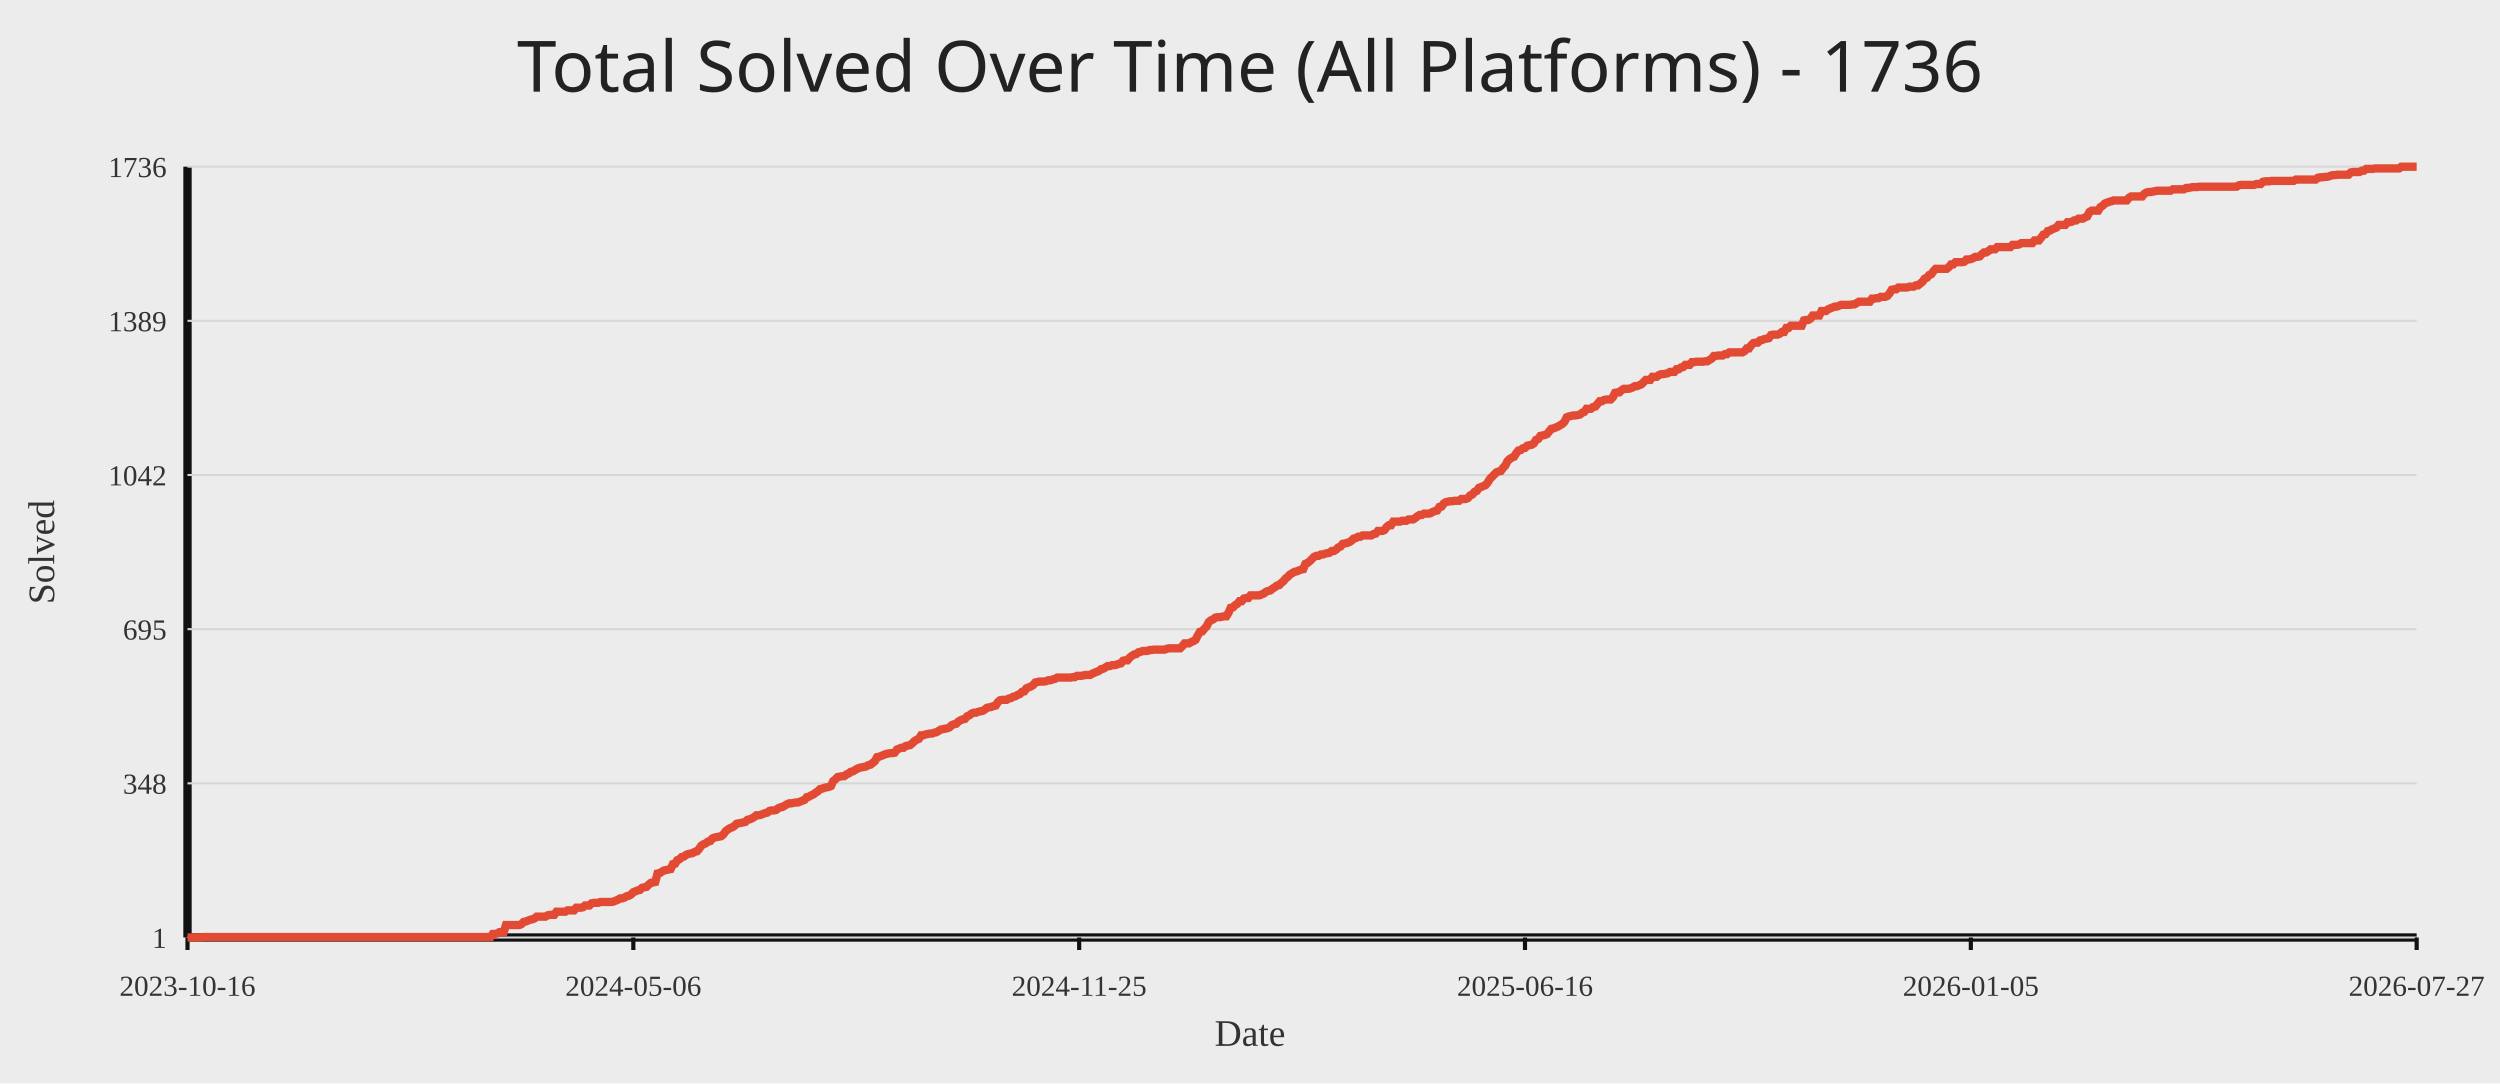
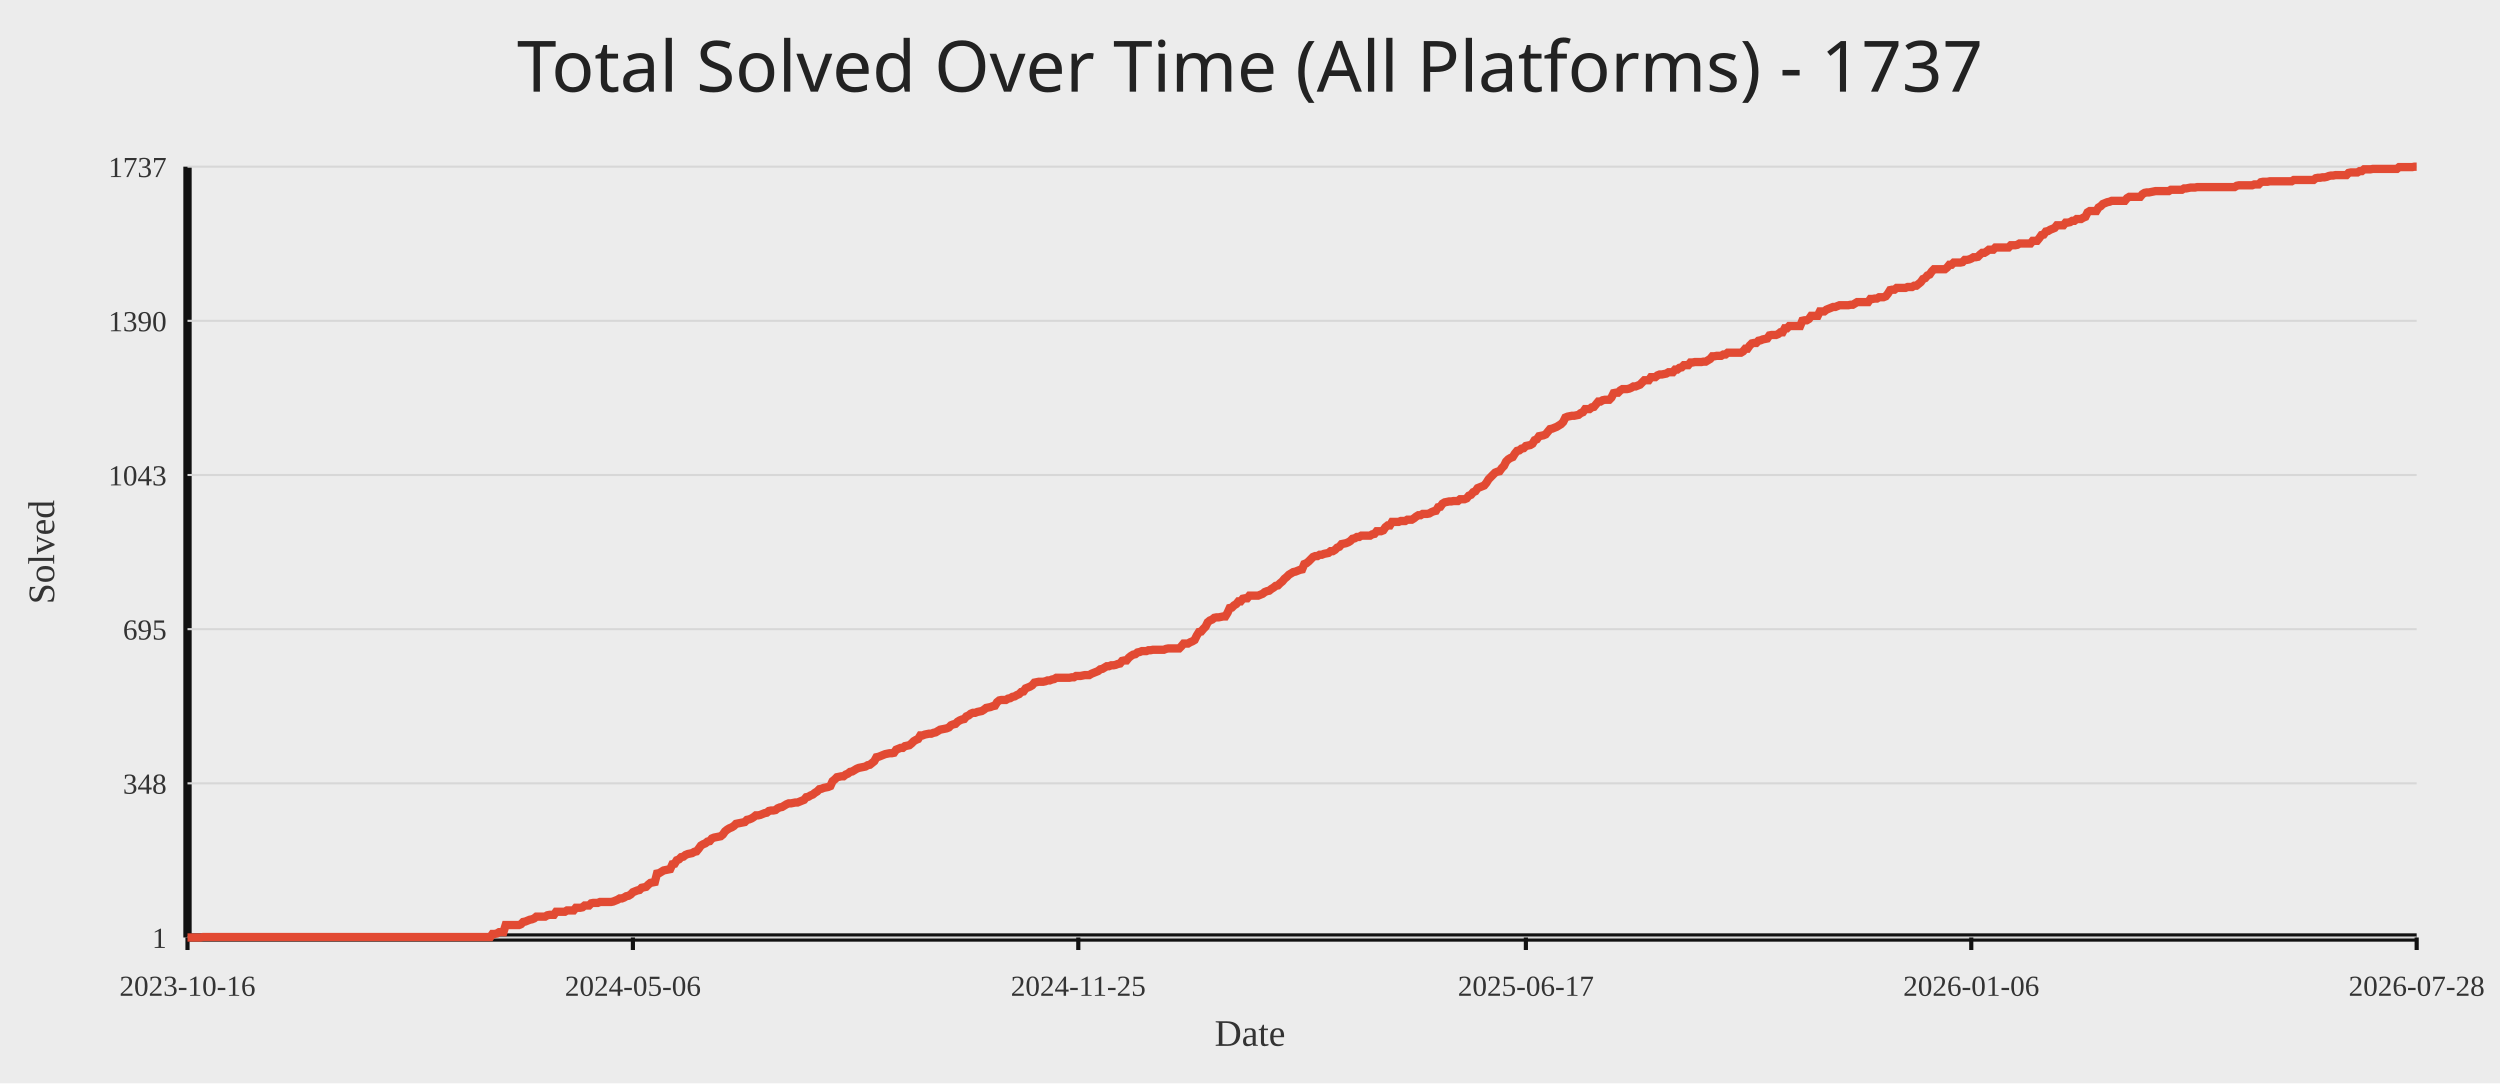
<svg xmlns="http://www.w3.org/2000/svg" width="1200" height="520">
  <rect width="100%" height="100%" fill="#ececec" />
-   <text x="50%" y="44" text-anchor="middle" fill="#222" font-size="34" font-family="Comic Sans MS, Segoe UI">Total Solved Over Time (All Platforms) - 1736</text>
+   <text x="50%" y="44" text-anchor="middle" fill="#222" font-size="34" font-family="Comic Sans MS, Segoe UI">Total Solved Over Time (All Platforms) - 1737</text>
  <line x1="90" y1="450" x2="1160" y2="450" stroke="#111" stroke-width="4" />
  <line x1="90" y1="80" x2="90" y2="450" stroke="#111" stroke-width="4" />
  <line x1="90" y1="450.00" x2="1160" y2="450.00" stroke="#d7d7d7" stroke-width="1" />
  <text x="80" y="455.00" text-anchor="end" fill="#333" font-size="14">1</text>
  <line x1="90" y1="376.00" x2="1160" y2="376.00" stroke="#d7d7d7" stroke-width="1" />
  <text x="80" y="381.00" text-anchor="end" fill="#333" font-size="14">348</text>
  <line x1="90" y1="302.00" x2="1160" y2="302.00" stroke="#d7d7d7" stroke-width="1" />
  <text x="80" y="307.00" text-anchor="end" fill="#333" font-size="14">695</text>
  <line x1="90" y1="228.00" x2="1160" y2="228.00" stroke="#d7d7d7" stroke-width="1" />
-   <text x="80" y="233.00" text-anchor="end" fill="#333" font-size="14">1042</text>
+   <text x="80" y="233.00" text-anchor="end" fill="#333" font-size="14">1043</text>
  <line x1="90" y1="154.00" x2="1160" y2="154.00" stroke="#d7d7d7" stroke-width="1" />
-   <text x="80" y="159.00" text-anchor="end" fill="#333" font-size="14">1389</text>
+   <text x="80" y="159.00" text-anchor="end" fill="#333" font-size="14">1390</text>
  <line x1="90" y1="80.00" x2="1160" y2="80.00" stroke="#d7d7d7" stroke-width="1" />
-   <text x="80" y="85.00" text-anchor="end" fill="#333" font-size="14">1736</text>
+   <text x="80" y="85.00" text-anchor="end" fill="#333" font-size="14">1737</text>
  <line x1="90.00" y1="450" x2="90.00" y2="456" stroke="#111" stroke-width="2" />
  <text x="90.00" y="478" text-anchor="middle" fill="#333" font-size="14">2023-10-16</text>
-   <line x1="304.00" y1="450" x2="304.00" y2="456" stroke="#111" stroke-width="2" />
-   <text x="304.00" y="478" text-anchor="middle" fill="#333" font-size="14">2024-05-06</text>
-   <line x1="518.00" y1="450" x2="518.00" y2="456" stroke="#111" stroke-width="2" />
-   <text x="518.00" y="478" text-anchor="middle" fill="#333" font-size="14">2024-11-25</text>
-   <line x1="732.00" y1="450" x2="732.00" y2="456" stroke="#111" stroke-width="2" />
-   <text x="732.00" y="478" text-anchor="middle" fill="#333" font-size="14">2025-06-16</text>
-   <line x1="946.00" y1="450" x2="946.00" y2="456" stroke="#111" stroke-width="2" />
-   <text x="946.00" y="478" text-anchor="middle" fill="#333" font-size="14">2026-01-05</text>
+   <line x1="303.79" y1="450" x2="303.79" y2="456" stroke="#111" stroke-width="2" />
+   <text x="303.79" y="478" text-anchor="middle" fill="#333" font-size="14">2024-05-06</text>
+   <line x1="517.58" y1="450" x2="517.58" y2="456" stroke="#111" stroke-width="2" />
+   <text x="517.58" y="478" text-anchor="middle" fill="#333" font-size="14">2024-11-25</text>
+   <line x1="732.42" y1="450" x2="732.42" y2="456" stroke="#111" stroke-width="2" />
+   <text x="732.42" y="478" text-anchor="middle" fill="#333" font-size="14">2025-06-17</text>
+   <line x1="946.21" y1="450" x2="946.21" y2="456" stroke="#111" stroke-width="2" />
+   <text x="946.21" y="478" text-anchor="middle" fill="#333" font-size="14">2026-01-06</text>
  <line x1="1160.00" y1="450" x2="1160.00" y2="456" stroke="#111" stroke-width="2" />
-   <text x="1160.00" y="478" text-anchor="middle" fill="#333" font-size="14">2026-07-27</text>
-   <polyline fill="none" stroke="#e24a33" stroke-width="4" points="90.00,450.00 91.05,450.00 92.11,450.00 93.16,450.00 94.22,450.00 95.27,450.00 96.33,450.00 97.38,449.79 98.43,449.79 99.49,449.79 100.54,449.79 101.60,449.79 102.65,449.79 103.70,449.79 104.76,449.79 105.81,449.79 106.87,449.79 107.92,449.79 108.98,449.79 110.03,449.79 111.08,449.79 112.14,449.79 113.19,449.79 114.25,449.79 115.30,449.79 116.35,449.79 117.41,449.79 118.46,449.79 119.52,449.79 120.57,449.79 121.63,449.79 122.68,449.79 123.73,449.79 124.79,449.79 125.84,449.79 126.90,449.79 127.95,449.79 129.00,449.79 130.06,449.79 131.11,449.79 132.17,449.79 133.22,449.79 134.28,449.79 135.33,449.79 136.38,449.79 137.44,449.79 138.49,449.79 139.55,449.79 140.60,449.79 141.66,449.79 142.71,449.79 143.76,449.79 144.82,449.79 145.87,449.79 146.93,449.79 147.98,449.79 149.03,449.79 150.09,449.79 151.14,449.79 152.20,449.79 153.25,449.79 154.31,449.79 155.36,449.79 156.41,449.79 157.47,449.79 158.52,449.79 159.58,449.79 160.63,449.79 161.68,449.79 162.74,449.79 163.79,449.79 164.85,449.79 165.90,449.79 166.96,449.79 168.01,449.79 169.06,449.79 170.12,449.79 171.17,449.79 172.23,449.79 173.28,449.79 174.33,449.79 175.39,449.79 176.44,449.79 177.50,449.79 178.55,449.79 179.61,449.79 180.66,449.79 181.71,449.79 182.77,449.79 183.82,449.79 184.88,449.79 185.93,449.79 186.99,449.79 188.04,449.79 189.09,449.79 190.15,449.79 191.20,449.79 192.26,449.79 193.31,449.79 194.36,449.79 195.42,449.79 196.47,449.79 197.53,449.79 198.58,449.79 199.64,449.79 200.69,449.79 201.74,449.79 202.80,449.79 203.85,449.79 204.91,449.79 205.96,449.79 207.01,449.79 208.07,449.79 209.12,449.79 210.18,449.79 211.23,449.79 212.29,449.79 213.34,449.79 214.39,449.79 215.45,449.79 216.50,449.79 217.56,449.79 218.61,449.79 219.67,449.79 220.72,449.79 221.77,449.79 222.83,449.79 223.88,449.79 224.94,449.79 225.99,449.79 227.04,449.79 228.10,449.79 229.15,449.79 230.21,449.79 231.26,449.79 232.32,449.79 233.37,449.79 234.42,449.79 235.48,449.79 236.53,448.29 237.59,448.29 238.64,448.08 239.69,447.44 240.75,447.44 241.80,447.44 242.86,444.03 243.91,444.03 244.97,444.03 246.02,444.03 247.07,444.03 248.13,444.03 249.18,444.03 250.24,443.60 251.29,442.54 252.34,442.32 253.40,441.90 254.45,441.47 255.51,441.26 256.56,440.83 257.62,439.98 258.67,439.98 259.72,439.98 260.78,439.98 261.83,439.98 262.89,439.34 263.94,439.12 265.00,439.12 266.05,439.12 267.10,437.63 268.16,437.63 269.21,437.63 270.27,437.63 271.32,437.63 272.37,436.99 273.43,436.99 274.48,436.99 275.54,436.99 276.59,435.71 277.65,435.71 278.70,435.71 279.75,435.50 280.81,434.65 281.86,434.65 282.92,434.65 283.97,433.58 285.02,433.37 286.08,433.37 287.13,433.37 288.19,432.94 289.24,432.94 290.30,432.94 291.35,432.94 292.40,432.94 293.46,432.94 294.51,432.73 295.57,432.30 296.62,431.87 297.67,431.23 298.73,431.23 299.78,430.81 300.84,430.17 301.89,429.95 302.95,429.31 304.00,428.25 305.05,427.82 306.11,427.39 307.16,427.18 308.22,426.12 309.27,425.90 310.33,425.69 311.38,424.62 312.43,423.77 313.49,423.56 314.54,423.34 315.60,419.29 316.65,419.08 317.70,418.44 318.76,417.80 319.81,417.59 320.87,417.37 321.92,417.16 322.98,414.81 324.03,414.60 325.08,412.89 326.14,412.47 327.19,411.40 328.25,411.19 329.30,410.33 330.35,409.91 331.41,409.69 332.46,409.48 333.52,408.84 334.57,408.63 335.63,407.35 336.68,405.86 337.73,405.22 338.79,404.79 339.84,403.94 340.90,403.72 341.95,402.44 343.00,402.02 344.06,401.80 345.11,401.59 346.17,401.38 347.22,400.52 348.28,399.03 349.33,398.18 350.38,397.54 351.44,397.11 352.49,396.47 353.55,395.41 354.60,395.19 355.66,394.98 356.71,394.77 357.76,394.55 358.82,393.49 359.87,393.27 360.93,392.85 361.98,392.21 363.03,391.35 364.09,391.35 365.14,391.14 366.20,390.71 367.25,390.29 368.31,390.07 369.36,389.22 370.41,389.01 371.47,389.01 372.52,388.80 373.58,387.94 374.63,387.52 375.68,387.30 376.74,386.66 377.79,386.02 378.85,385.60 379.90,385.60 380.96,385.38 382.01,385.17 383.06,385.17 384.12,384.74 385.17,384.32 386.23,383.89 387.28,382.61 388.33,382.40 389.39,381.76 390.44,381.33 391.50,380.48 392.55,379.84 393.61,378.77 394.66,378.56 395.71,378.13 396.77,377.92 397.82,377.71 398.88,377.28 399.93,374.93 400.99,374.08 402.04,373.01 403.09,372.80 404.15,372.59 405.20,372.59 406.26,371.73 407.31,371.31 408.36,370.46 409.42,370.24 410.47,369.60 411.53,368.96 412.58,368.54 413.64,368.32 414.69,368.11 415.74,367.90 416.80,367.26 417.85,367.04 418.91,366.19 419.96,365.34 421.01,363.42 422.07,363.20 423.12,362.78 424.18,362.35 425.23,361.93 426.29,361.71 427.34,361.50 428.39,361.50 429.45,361.29 430.50,359.79 431.56,359.37 432.61,358.94 433.67,358.94 434.72,358.09 435.77,357.87 436.83,357.66 437.88,356.81 438.94,355.74 439.99,355.10 441.04,354.67 442.10,352.97 443.15,352.97 444.21,352.54 445.26,352.33 446.32,352.12 447.37,352.12 448.42,351.69 449.48,351.48 450.53,350.84 451.59,350.20 452.64,349.98 453.69,349.77 454.75,349.56 455.80,349.13 456.86,348.06 457.91,347.64 458.97,347.42 460.02,346.36 461.07,345.72 462.13,345.29 463.18,345.08 464.24,343.80 465.29,343.37 466.34,342.52 467.40,342.09 468.45,342.09 469.51,341.67 470.56,341.45 471.62,341.24 472.67,340.60 473.72,339.75 474.78,339.53 475.83,339.32 476.89,338.89 477.94,338.68 479.00,336.97 480.05,336.12 481.10,335.91 482.16,335.91 483.21,335.91 484.27,335.27 485.32,335.05 486.37,334.41 487.43,334.20 488.48,333.56 489.54,333.14 490.59,332.07 491.65,331.86 492.70,330.36 493.75,329.94 494.81,329.51 495.86,328.87 496.92,327.59 497.97,327.38 499.02,327.16 500.08,327.16 501.13,327.16 502.19,326.95 503.24,326.52 504.30,326.52 505.35,326.10 506.40,325.88 507.46,325.24 508.51,325.24 509.57,325.24 510.62,325.24 511.67,325.24 512.73,325.24 513.78,325.24 514.84,325.03 515.89,325.03 516.95,324.39 518.00,324.39 519.05,324.39 520.11,324.18 521.16,323.97 522.22,323.97 523.27,323.97 524.33,323.33 525.38,322.90 526.43,322.47 527.49,322.05 528.54,321.19 529.60,320.98 530.65,320.34 531.70,319.70 532.76,319.70 533.81,319.27 534.87,319.27 535.92,319.06 536.98,318.63 538.03,318.42 539.08,317.14 540.14,316.93 541.19,316.93 542.25,315.65 543.30,314.80 544.35,314.16 545.41,313.94 546.46,313.09 547.52,312.88 548.57,312.45 549.63,312.45 550.68,312.45 551.73,312.02 552.79,312.02 553.84,311.81 554.90,311.81 555.95,311.81 557.00,311.81 558.06,311.81 559.11,311.81 560.17,311.38 561.22,311.17 562.28,311.17 563.33,311.17 564.38,311.17 565.44,311.17 566.49,311.17 567.55,310.10 568.60,308.82 569.66,308.82 570.71,308.82 571.76,308.18 572.82,307.76 573.87,307.12 574.93,304.99 575.98,303.28 577.03,303.07 578.09,301.79 579.14,300.72 580.20,298.59 581.25,297.73 582.31,297.31 583.36,296.46 584.41,296.24 585.47,296.24 586.52,296.03 587.58,295.82 588.63,295.82 589.68,294.11 590.74,291.76 591.79,291.55 592.85,290.48 593.90,289.84 594.96,288.56 596.01,288.56 597.06,287.29 598.12,287.07 599.17,287.07 600.23,285.79 601.28,285.79 602.33,285.79 603.39,285.79 604.44,285.79 605.50,285.37 606.55,284.94 607.61,284.09 608.66,283.66 609.71,283.45 610.77,282.59 611.82,281.95 612.88,281.10 613.93,280.89 614.99,279.82 616.04,278.97 617.09,277.69 618.15,276.84 619.20,275.77 620.26,275.13 621.31,274.49 622.36,274.28 623.42,273.85 624.47,273.42 625.53,273.21 626.58,270.65 627.64,270.22 628.69,269.37 629.74,268.31 630.80,267.24 631.85,266.81 632.91,266.81 633.96,266.17 635.01,266.17 636.07,265.75 637.12,265.53 638.18,265.32 639.23,264.47 640.29,264.47 641.34,263.83 642.39,262.76 643.45,262.33 644.50,261.05 645.56,260.84 646.61,260.63 647.67,260.20 648.72,259.56 649.77,258.50 650.83,258.28 651.88,257.64 652.94,257.64 653.99,257.00 655.04,257.00 656.10,257.00 657.15,257.00 658.21,257.00 659.26,256.36 660.32,256.15 661.37,254.87 662.42,254.87 663.48,254.87 664.53,254.44 665.59,252.95 666.64,252.10 667.69,252.10 668.75,250.39 669.80,250.39 670.86,250.39 671.91,250.39 672.97,249.97 674.02,249.97 675.07,249.97 676.13,249.33 677.18,249.33 678.24,249.33 679.29,248.69 680.34,247.83 681.40,247.19 682.45,247.19 683.51,246.55 684.56,246.55 685.62,246.55 686.67,246.34 687.72,245.70 688.78,245.27 689.83,245.06 690.89,243.35 691.94,243.14 693.00,241.65 694.05,241.01 695.10,240.80 696.16,240.58 697.21,240.58 698.27,240.37 699.32,240.37 700.37,240.37 701.43,239.52 702.48,239.52 703.54,239.52 704.59,239.09 705.65,237.81 706.70,237.38 707.75,236.10 708.81,235.68 709.86,234.18 710.92,233.76 711.97,233.33 713.02,232.90 714.08,231.63 715.13,229.92 716.19,228.85 717.24,227.79 718.30,226.72 719.35,226.29 720.40,226.08 721.46,224.59 722.51,223.52 723.57,221.39 724.62,220.32 725.67,219.68 726.73,219.26 727.78,217.55 728.84,216.27 729.89,216.06 730.95,215.20 732.00,214.99 733.05,213.93 734.11,213.71 735.16,213.50 736.22,212.86 737.27,211.15 738.33,210.73 739.38,209.23 740.43,209.02 741.49,208.81 742.54,208.38 743.60,207.10 744.65,205.82 745.70,205.61 746.76,205.18 747.81,204.76 748.87,204.12 749.92,203.48 750.98,202.41 752.03,200.28 753.08,199.85 754.14,199.64 755.19,199.42 756.25,199.42 757.30,199.21 758.35,199.00 759.41,198.14 760.46,197.72 761.52,196.22 762.57,196.22 763.63,196.22 764.68,195.37 765.73,195.16 766.79,193.88 767.84,192.60 768.90,192.60 769.95,191.96 771.00,191.75 772.06,191.75 773.11,191.75 774.17,190.68 775.22,188.55 776.28,188.33 777.33,188.33 778.38,187.27 779.44,186.63 780.49,186.63 781.55,186.63 782.60,186.41 783.66,185.99 784.71,185.35 785.76,185.35 786.82,184.92 787.87,184.50 788.93,183.43 789.98,182.36 791.03,182.36 792.09,182.36 793.14,180.87 794.20,180.87 795.25,180.87 796.31,180.02 797.36,179.59 798.41,179.59 799.47,179.38 800.52,179.16 801.58,178.52 802.63,178.52 803.68,178.52 804.74,177.24 805.79,177.24 806.85,176.39 807.90,176.18 808.96,175.11 810.01,175.11 811.06,175.11 812.12,173.83 813.17,173.83 814.23,173.62 815.28,173.62 816.33,173.62 817.39,173.62 818.44,173.41 819.50,173.41 820.55,172.77 821.61,172.13 822.66,170.85 823.71,170.85 824.77,170.63 825.82,170.63 826.88,170.63 827.93,169.99 828.99,169.99 830.04,169.14 831.09,169.14 832.15,169.14 833.20,169.14 834.26,169.14 835.31,169.14 836.36,169.14 837.42,168.50 838.47,167.22 839.53,167.22 840.58,165.73 841.64,164.66 842.69,164.45 843.74,164.45 844.80,163.38 845.85,163.17 846.91,162.74 847.96,162.53 849.01,162.32 850.07,160.82 851.12,160.61 852.18,160.61 853.23,160.61 854.29,160.18 855.34,159.33 856.39,159.33 857.45,157.41 858.50,157.41 859.56,156.35 860.61,156.35 861.67,156.35 862.72,156.35 863.77,156.35 864.83,156.35 865.88,153.79 866.94,153.57 867.99,153.57 869.04,152.93 870.10,151.44 871.15,151.44 872.21,151.44 873.26,151.44 874.32,149.31 875.37,149.31 876.42,149.31 877.48,148.46 878.53,148.03 879.59,147.60 880.64,147.18 881.69,147.18 882.75,146.75 883.80,146.32 884.86,146.32 885.91,146.32 886.97,146.32 888.02,146.32 889.07,146.11 890.13,146.11 891.18,145.47 892.24,144.83 893.29,144.83 894.34,144.83 895.40,144.83 896.45,144.83 897.51,144.83 898.56,143.34 899.62,143.34 900.67,143.12 901.72,143.12 902.78,142.48 903.83,142.48 904.89,142.48 905.94,142.06 907.00,140.78 908.05,139.07 909.10,138.86 910.16,138.86 911.21,138.01 912.27,138.01 913.32,138.01 914.37,138.01 915.43,138.01 916.48,137.58 917.54,137.58 918.59,137.58 919.65,136.94 920.70,136.94 921.75,136.09 922.81,135.23 923.86,133.74 924.92,133.31 925.97,132.03 927.02,131.61 928.08,130.12 929.13,129.05 930.19,129.05 931.24,129.05 932.30,129.05 933.35,129.05 934.40,129.05 935.46,128.20 936.51,126.92 937.57,126.92 938.62,125.85 939.67,125.85 940.73,125.85 941.78,125.85 942.84,125.64 943.89,124.57 944.95,124.57 946.00,124.36 947.05,123.93 948.11,123.29 949.16,123.29 950.22,123.08 951.27,122.01 952.33,121.16 953.38,121.16 954.43,120.52 955.49,119.67 956.54,119.67 957.60,119.67 958.65,118.60 959.70,118.60 960.76,118.60 961.81,118.60 962.87,118.60 963.92,118.60 964.98,118.60 966.03,117.53 967.08,117.53 968.14,117.53 969.19,117.32 970.25,116.68 971.30,116.68 972.35,116.68 973.41,116.68 974.46,116.68 975.52,116.68 976.57,115.40 977.63,115.40 978.68,115.40 979.73,114.12 980.79,112.63 981.84,112.41 982.90,110.92 983.95,110.71 985.00,110.07 986.06,109.64 987.11,109.22 988.17,107.94 989.22,107.94 990.28,107.94 991.33,107.94 992.38,106.66 993.44,106.66 994.49,106.44 995.55,105.80 996.60,105.80 997.66,104.95 998.71,104.95 999.76,104.95 1000.82,104.31 1001.87,103.88 1002.93,101.75 1003.98,101.11 1005.03,101.11 1006.09,101.11 1007.14,101.11 1008.20,99.41 1009.25,98.77 1010.31,97.70 1011.36,97.27 1012.41,96.85 1013.47,96.63 1014.52,96.21 1015.58,96.21 1016.63,96.21 1017.68,96.21 1018.74,96.21 1019.79,96.21 1020.85,96.21 1021.90,94.93 1022.96,94.29 1024.01,94.29 1025.06,94.29 1026.12,94.29 1027.17,94.29 1028.23,94.29 1029.28,93.01 1030.33,92.37 1031.39,92.16 1032.44,92.16 1033.50,91.94 1034.55,91.73 1035.61,91.52 1036.66,91.52 1037.71,91.52 1038.77,91.52 1039.82,91.52 1040.88,91.52 1041.93,91.52 1042.99,90.88 1044.04,90.88 1045.09,90.88 1046.15,90.88 1047.20,90.88 1048.26,90.88 1049.31,90.24 1050.36,90.24 1051.42,90.02 1052.47,89.81 1053.53,89.81 1054.58,89.81 1055.64,89.60 1056.69,89.60 1057.74,89.60 1058.80,89.60 1059.85,89.60 1060.91,89.60 1061.96,89.60 1063.01,89.60 1064.07,89.60 1065.12,89.60 1066.18,89.60 1067.23,89.60 1068.29,89.60 1069.34,89.60 1070.39,89.60 1071.45,89.60 1072.50,89.60 1073.56,89.60 1074.61,88.96 1075.67,88.74 1076.72,88.74 1077.77,88.74 1078.83,88.74 1079.88,88.74 1080.94,88.74 1081.99,88.74 1083.04,88.32 1084.10,88.32 1085.15,88.32 1086.21,87.25 1087.26,87.04 1088.32,87.04 1089.37,87.04 1090.42,86.82 1091.48,86.82 1092.53,86.82 1093.59,86.82 1094.64,86.82 1095.69,86.82 1096.75,86.82 1097.80,86.82 1098.86,86.82 1099.91,86.82 1100.97,86.82 1102.02,86.18 1103.07,86.18 1104.13,86.18 1105.18,86.18 1106.24,86.18 1107.29,86.18 1108.34,86.18 1109.40,86.18 1110.45,86.18 1111.51,86.18 1112.56,85.33 1113.62,85.12 1114.67,85.12 1115.72,84.90 1116.78,84.90 1117.83,84.69 1118.89,84.27 1119.94,84.05 1121.00,84.05 1122.05,83.84 1123.10,83.84 1124.16,83.84 1125.21,83.84 1126.27,83.84 1127.32,83.84 1128.37,82.77 1129.43,82.56 1130.48,82.56 1131.54,82.56 1132.59,82.56 1133.65,81.92 1134.70,81.92 1135.75,81.07 1136.81,81.07 1137.86,81.07 1138.92,81.07 1139.97,80.85 1141.02,80.85 1142.08,80.85 1143.13,80.85 1144.19,80.85 1145.24,80.85 1146.30,80.85 1147.35,80.85 1148.40,80.85 1149.46,80.85 1150.51,80.85 1151.57,80.85 1152.62,80.00 1153.67,80.00 1154.73,80.00 1155.78,80.00 1156.84,80.00 1157.89,80.00 1158.95,80.00 1160.00,80.00" />
+   <text x="1160.00" y="478" text-anchor="middle" fill="#333" font-size="14">2026-07-28</text>
+   <polyline fill="none" stroke="#e24a33" stroke-width="4" points="90.00,450.00 91.05,450.00 92.11,450.00 93.16,450.00 94.21,450.00 95.27,450.00 96.32,450.00 97.37,449.79 98.43,449.79 99.48,449.79 100.53,449.79 101.58,449.79 102.64,449.79 103.69,449.79 104.74,449.79 105.80,449.79 106.85,449.79 107.90,449.79 108.96,449.79 110.01,449.79 111.06,449.79 112.12,449.79 113.17,449.79 114.22,449.79 115.28,449.79 116.33,449.79 117.38,449.79 118.44,449.79 119.49,449.79 120.54,449.79 121.59,449.79 122.65,449.79 123.70,449.79 124.75,449.79 125.81,449.79 126.86,449.79 127.91,449.79 128.97,449.79 130.02,449.79 131.07,449.79 132.13,449.79 133.18,449.79 134.23,449.79 135.29,449.79 136.34,449.79 137.39,449.79 138.44,449.79 139.50,449.79 140.55,449.79 141.60,449.79 142.66,449.79 143.71,449.79 144.76,449.79 145.82,449.79 146.87,449.79 147.92,449.79 148.98,449.79 150.03,449.79 151.08,449.79 152.14,449.79 153.19,449.79 154.24,449.79 155.30,449.79 156.35,449.79 157.40,449.79 158.45,449.79 159.51,449.79 160.56,449.79 161.61,449.79 162.67,449.79 163.72,449.79 164.77,449.79 165.83,449.79 166.88,449.79 167.93,449.79 168.99,449.79 170.04,449.79 171.09,449.79 172.15,449.79 173.20,449.79 174.25,449.79 175.31,449.79 176.36,449.79 177.41,449.79 178.46,449.79 179.52,449.79 180.57,449.79 181.62,449.79 182.68,449.79 183.73,449.79 184.78,449.79 185.84,449.79 186.89,449.79 187.94,449.79 189.00,449.79 190.05,449.79 191.10,449.79 192.16,449.79 193.21,449.79 194.26,449.79 195.31,449.79 196.37,449.79 197.42,449.79 198.47,449.79 199.53,449.79 200.58,449.79 201.63,449.79 202.69,449.79 203.74,449.79 204.79,449.79 205.85,449.79 206.90,449.79 207.95,449.79 209.01,449.79 210.06,449.79 211.11,449.79 212.17,449.79 213.22,449.79 214.27,449.79 215.32,449.79 216.38,449.79 217.43,449.79 218.48,449.79 219.54,449.79 220.59,449.79 221.64,449.79 222.70,449.79 223.75,449.79 224.80,449.79 225.86,449.79 226.91,449.79 227.96,449.79 229.02,449.79 230.07,449.79 231.12,449.79 232.18,449.79 233.23,449.79 234.28,449.79 235.33,449.79 236.39,448.29 237.44,448.29 238.49,448.08 239.55,447.44 240.60,447.44 241.65,447.44 242.71,444.03 243.76,444.03 244.81,444.03 245.87,444.03 246.92,444.03 247.97,444.03 249.03,444.03 250.08,443.61 251.13,442.54 252.19,442.33 253.24,441.90 254.29,441.47 255.34,441.26 256.40,440.84 257.45,439.98 258.50,439.98 259.56,439.98 260.61,439.98 261.66,439.98 262.72,439.34 263.77,439.13 264.82,439.13 265.88,439.13 266.93,437.64 267.98,437.64 269.04,437.64 270.09,437.64 271.14,437.64 272.19,437.00 273.25,437.00 274.30,437.00 275.35,437.00 276.41,435.72 277.46,435.72 278.51,435.72 279.57,435.51 280.62,434.65 281.67,434.65 282.73,434.65 283.78,433.59 284.83,433.38 285.89,433.38 286.94,433.38 287.99,432.95 289.05,432.95 290.10,432.95 291.15,432.95 292.20,432.95 293.26,432.95 294.31,432.74 295.36,432.31 296.42,431.88 297.47,431.24 298.52,431.24 299.58,430.82 300.63,430.18 301.68,429.97 302.74,429.33 303.79,428.26 304.84,427.83 305.90,427.41 306.95,427.19 308.00,426.13 309.06,425.92 310.11,425.70 311.16,424.64 312.21,423.78 313.27,423.57 314.32,423.36 315.37,419.31 316.43,419.10 317.48,418.46 318.53,417.82 319.59,417.60 320.64,417.39 321.69,417.18 322.75,414.83 323.80,414.62 324.85,412.91 325.91,412.49 326.96,411.42 328.01,411.21 329.06,410.36 330.12,409.93 331.17,409.72 332.22,409.50 333.28,408.87 334.33,408.65 335.38,407.37 336.44,405.88 337.49,405.24 338.54,404.82 339.60,403.96 340.65,403.75 341.70,402.47 342.76,402.04 343.81,401.83 344.86,401.62 345.92,401.41 346.97,400.55 348.02,399.06 349.07,398.21 350.13,397.57 351.18,397.14 352.23,396.50 353.29,395.44 354.34,395.22 355.39,395.01 356.45,394.80 357.50,394.59 358.55,393.52 359.61,393.31 360.66,392.88 361.71,392.24 362.77,391.39 363.82,391.39 364.87,391.18 365.93,390.75 366.98,390.32 368.03,390.11 369.08,389.26 370.14,389.04 371.19,389.04 372.24,388.83 373.30,387.98 374.35,387.55 375.40,387.34 376.46,386.70 377.51,386.06 378.56,385.63 379.62,385.63 380.67,385.42 381.72,385.21 382.78,385.21 383.83,384.78 384.88,384.35 385.94,383.93 386.99,382.65 388.04,382.44 389.09,381.80 390.15,381.37 391.20,380.52 392.25,379.88 393.31,378.81 394.36,378.60 395.41,378.17 396.47,377.96 397.52,377.75 398.57,377.32 399.63,374.98 400.68,374.12 401.73,373.06 402.79,372.85 403.84,372.63 404.89,372.63 405.94,371.78 407.00,371.35 408.05,370.50 409.10,370.29 410.16,369.65 411.21,369.01 412.26,368.58 413.32,368.37 414.37,368.16 415.42,367.94 416.48,367.30 417.53,367.09 418.58,366.24 419.64,365.39 420.69,363.47 421.74,363.25 422.80,362.83 423.85,362.40 424.90,361.98 425.95,361.76 427.01,361.55 428.06,361.55 429.11,361.34 430.17,359.84 431.22,359.42 432.27,358.99 433.33,358.99 434.38,358.14 435.43,357.93 436.49,357.71 437.54,356.86 438.59,355.79 439.65,355.16 440.70,354.73 441.75,353.02 442.81,353.02 443.86,352.60 444.91,352.38 445.96,352.17 447.02,352.17 448.07,351.75 449.12,351.53 450.18,350.89 451.23,350.25 452.28,350.04 453.34,349.83 454.39,349.61 455.44,349.19 456.50,348.12 457.55,347.70 458.60,347.48 459.66,346.42 460.71,345.78 461.76,345.35 462.81,345.14 463.87,343.86 464.92,343.43 465.97,342.58 467.03,342.15 468.08,342.15 469.13,341.73 470.19,341.51 471.24,341.30 472.29,340.66 473.35,339.81 474.40,339.60 475.45,339.38 476.51,338.96 477.56,338.74 478.61,337.04 479.67,336.19 480.72,335.97 481.77,335.97 482.82,335.97 483.88,335.33 484.93,335.12 485.98,334.48 487.04,334.27 488.09,333.63 489.14,333.20 490.20,332.14 491.25,331.92 492.30,330.43 493.36,330.01 494.41,329.58 495.46,328.94 496.52,327.66 497.57,327.45 498.62,327.24 499.68,327.24 500.73,327.24 501.78,327.02 502.83,326.60 503.89,326.60 504.94,326.17 505.99,325.96 507.05,325.32 508.10,325.32 509.15,325.32 510.21,325.32 511.26,325.32 512.31,325.32 513.37,325.32 514.42,325.10 515.47,325.10 516.53,324.46 517.58,324.46 518.63,324.46 519.69,324.25 520.74,324.04 521.79,324.04 522.84,324.04 523.90,323.40 524.95,322.97 526.00,322.55 527.06,322.12 528.11,321.27 529.16,321.05 530.22,320.41 531.27,319.78 532.32,319.78 533.38,319.35 534.43,319.35 535.48,319.14 536.54,318.71 537.59,318.50 538.64,317.22 539.69,317.00 540.75,317.00 541.80,315.73 542.85,314.87 543.91,314.23 544.96,314.02 546.01,313.17 547.07,312.96 548.12,312.53 549.17,312.53 550.23,312.53 551.28,312.10 552.33,312.10 553.39,311.89 554.44,311.89 555.49,311.89 556.55,311.89 557.60,311.89 558.65,311.89 559.70,311.46 560.76,311.25 561.81,311.25 562.86,311.25 563.92,311.25 564.97,311.25 566.02,311.25 567.08,310.18 568.13,308.91 569.18,308.91 570.24,308.91 571.29,308.27 572.34,307.84 573.40,307.20 574.45,305.07 575.50,303.36 576.56,303.15 577.61,301.87 578.66,300.81 579.71,298.68 580.77,297.82 581.82,297.40 582.87,296.54 583.93,296.33 584.98,296.33 586.03,296.12 587.09,295.90 588.14,295.90 589.19,294.20 590.25,291.85 591.30,291.64 592.35,290.58 593.41,289.94 594.46,288.66 595.51,288.66 596.56,287.38 597.62,287.17 598.67,287.17 599.72,285.89 600.78,285.89 601.83,285.89 602.88,285.89 603.94,285.89 604.99,285.46 606.04,285.03 607.10,284.18 608.15,283.76 609.20,283.54 610.26,282.69 611.31,282.05 612.36,281.20 613.42,280.99 614.47,279.92 615.52,279.07 616.57,277.79 617.63,276.94 618.68,275.87 619.73,275.23 620.79,274.59 621.84,274.38 622.89,273.95 623.95,273.53 625.00,273.31 626.05,270.75 627.11,270.33 628.16,269.48 629.21,268.41 630.27,267.34 631.32,266.92 632.37,266.92 633.43,266.28 634.48,266.28 635.53,265.85 636.58,265.64 637.64,265.43 638.69,264.57 639.74,264.57 640.80,263.93 641.85,262.87 642.90,262.44 643.96,261.16 645.01,260.95 646.06,260.74 647.12,260.31 648.17,259.67 649.22,258.61 650.28,258.39 651.33,257.75 652.38,257.75 653.44,257.11 654.49,257.11 655.54,257.11 656.59,257.11 657.65,257.11 658.70,256.47 659.75,256.26 660.81,254.98 661.86,254.98 662.91,254.98 663.97,254.56 665.02,253.06 666.07,252.21 667.13,252.21 668.18,250.51 669.23,250.51 670.29,250.51 671.34,250.51 672.39,250.08 673.44,250.08 674.50,250.08 675.55,249.44 676.60,249.44 677.66,249.44 678.71,248.80 679.76,247.95 680.82,247.31 681.87,247.31 682.92,246.67 683.98,246.67 685.03,246.67 686.08,246.46 687.14,245.82 688.19,245.39 689.24,245.18 690.30,243.47 691.35,243.26 692.40,241.77 693.45,241.13 694.51,240.92 695.56,240.70 696.61,240.70 697.67,240.49 698.72,240.49 699.77,240.49 700.83,239.64 701.88,239.64 702.93,239.64 703.99,239.21 705.04,237.93 706.09,237.51 707.15,236.23 708.20,235.80 709.25,234.31 710.31,233.88 711.36,233.46 712.41,233.03 713.46,231.75 714.52,230.05 715.57,228.98 716.62,227.91 717.68,226.85 718.73,226.42 719.78,226.21 720.84,224.72 721.89,223.65 722.94,221.52 724.00,220.46 725.05,219.82 726.10,219.39 727.16,217.68 728.21,216.41 729.26,216.19 730.31,215.34 731.37,215.13 732.42,214.06 733.47,213.85 734.53,213.63 735.58,213.00 736.63,211.29 737.69,210.86 738.74,209.37 739.79,209.16 740.85,208.95 741.90,208.52 742.95,207.24 744.01,205.96 745.06,205.75 746.11,205.32 747.17,204.90 748.22,204.26 749.27,203.62 750.32,202.55 751.38,200.42 752.43,199.99 753.48,199.78 754.54,199.57 755.59,199.57 756.64,199.35 757.70,199.14 758.75,198.29 759.80,197.86 760.86,196.37 761.91,196.37 762.96,196.37 764.02,195.52 765.07,195.31 766.12,194.03 767.18,192.75 768.23,192.75 769.28,192.11 770.33,191.90 771.39,191.90 772.44,191.90 773.49,190.83 774.55,188.70 775.60,188.49 776.65,188.49 777.71,187.42 778.76,186.78 779.81,186.78 780.87,186.78 781.92,186.57 782.97,186.14 784.03,185.50 785.08,185.50 786.13,185.07 787.19,184.65 788.24,183.58 789.29,182.52 790.34,182.52 791.40,182.52 792.45,181.03 793.50,181.03 794.56,181.03 795.61,180.17 796.66,179.75 797.72,179.75 798.77,179.53 799.82,179.32 800.88,178.68 801.93,178.68 802.98,178.68 804.04,177.40 805.09,177.40 806.14,176.55 807.19,176.34 808.25,175.27 809.30,175.27 810.35,175.27 811.41,173.99 812.46,173.99 813.51,173.78 814.57,173.78 815.62,173.78 816.67,173.78 817.73,173.57 818.78,173.57 819.83,172.93 820.89,172.29 821.94,171.01 822.99,171.01 824.05,170.79 825.10,170.79 826.15,170.79 827.20,170.16 828.26,170.16 829.31,169.30 830.36,169.30 831.42,169.30 832.47,169.30 833.52,169.30 834.58,169.30 835.63,169.30 836.68,168.66 837.74,167.38 838.79,167.38 839.84,165.89 840.90,164.83 841.95,164.61 843.00,164.61 844.06,163.55 845.11,163.34 846.16,162.91 847.21,162.70 848.27,162.48 849.32,160.99 850.37,160.78 851.43,160.78 852.48,160.78 853.53,160.35 854.59,159.50 855.64,159.50 856.69,157.58 857.75,157.58 858.80,156.51 859.85,156.51 860.91,156.51 861.96,156.51 863.01,156.51 864.06,156.51 865.12,153.96 866.17,153.74 867.22,153.74 868.28,153.10 869.33,151.61 870.38,151.61 871.44,151.61 872.49,151.61 873.54,149.48 874.60,149.48 875.65,149.48 876.70,148.63 877.76,148.20 878.81,147.78 879.86,147.35 880.92,147.35 881.97,146.92 883.02,146.50 884.07,146.50 885.13,146.50 886.18,146.50 887.23,146.50 888.29,146.28 889.34,146.28 890.39,145.65 891.45,145.01 892.50,145.01 893.55,145.01 894.61,145.01 895.66,145.01 896.71,145.01 897.77,143.51 898.82,143.51 899.87,143.30 900.93,143.30 901.98,142.66 903.03,142.66 904.08,142.66 905.14,142.24 906.19,140.96 907.24,139.25 908.30,139.04 909.35,139.04 910.40,138.19 911.46,138.19 912.51,138.19 913.56,138.19 914.62,138.19 915.67,137.76 916.72,137.76 917.78,137.76 918.83,137.12 919.88,137.12 920.94,136.27 921.99,135.41 923.04,133.92 924.09,133.50 925.15,132.22 926.20,131.79 927.25,130.30 928.31,129.23 929.36,129.23 930.41,129.23 931.47,129.23 932.52,129.23 933.57,129.23 934.63,128.38 935.68,127.10 936.73,127.10 937.79,126.04 938.84,126.04 939.89,126.04 940.94,126.04 942.00,125.82 943.05,124.76 944.10,124.76 945.16,124.54 946.21,124.12 947.26,123.48 948.32,123.48 949.37,123.27 950.42,122.20 951.48,121.35 952.53,121.35 953.58,120.71 954.64,119.86 955.69,119.86 956.74,119.86 957.80,118.79 958.85,118.79 959.90,118.79 960.95,118.79 962.01,118.79 963.06,118.79 964.11,118.79 965.17,117.72 966.22,117.72 967.27,117.72 968.33,117.51 969.38,116.87 970.43,116.87 971.49,116.87 972.54,116.87 973.59,116.87 974.65,116.87 975.70,115.59 976.75,115.59 977.81,115.59 978.86,114.31 979.91,112.82 980.96,112.61 982.02,111.12 983.07,110.90 984.12,110.26 985.18,109.84 986.23,109.41 987.28,108.13 988.34,108.13 989.39,108.13 990.44,108.13 991.50,106.85 992.55,106.85 993.60,106.64 994.66,106.00 995.71,106.00 996.76,105.15 997.81,105.15 998.87,105.15 999.92,104.51 1000.97,104.08 1002.03,101.95 1003.08,101.31 1004.13,101.31 1005.19,101.31 1006.24,101.31 1007.29,99.61 1008.35,98.97 1009.40,97.90 1010.45,97.48 1011.51,97.05 1012.56,96.84 1013.61,96.41 1014.67,96.41 1015.72,96.41 1016.77,96.41 1017.82,96.41 1018.88,96.41 1019.93,96.41 1020.98,95.13 1022.04,94.49 1023.09,94.49 1024.14,94.49 1025.20,94.49 1026.25,94.49 1027.30,94.49 1028.36,93.21 1029.41,92.57 1030.46,92.36 1031.52,92.36 1032.57,92.15 1033.62,91.94 1034.68,91.72 1035.73,91.72 1036.78,91.72 1037.83,91.72 1038.89,91.72 1039.94,91.72 1040.99,91.72 1042.05,91.08 1043.10,91.08 1044.15,91.08 1045.21,91.08 1046.26,91.08 1047.31,91.08 1048.37,90.44 1049.42,90.44 1050.47,90.23 1051.53,90.02 1052.58,90.02 1053.63,90.02 1054.69,89.80 1055.74,89.80 1056.79,89.80 1057.84,89.80 1058.90,89.80 1059.95,89.80 1061.00,89.80 1062.06,89.80 1063.11,89.80 1064.16,89.80 1065.22,89.80 1066.27,89.80 1067.32,89.80 1068.38,89.80 1069.43,89.80 1070.48,89.80 1071.54,89.80 1072.59,89.80 1073.64,89.16 1074.69,88.95 1075.75,88.95 1076.80,88.95 1077.85,88.95 1078.91,88.95 1079.96,88.95 1081.01,88.95 1082.07,88.53 1083.12,88.53 1084.17,88.53 1085.23,87.46 1086.28,87.25 1087.33,87.25 1088.39,87.25 1089.44,87.03 1090.49,87.03 1091.55,87.03 1092.60,87.03 1093.65,87.03 1094.70,87.03 1095.76,87.03 1096.81,87.03 1097.86,87.03 1098.92,87.03 1099.97,87.03 1101.02,86.39 1102.08,86.39 1103.13,86.39 1104.18,86.39 1105.24,86.39 1106.29,86.39 1107.34,86.39 1108.40,86.39 1109.45,86.39 1110.50,86.39 1111.56,85.54 1112.61,85.33 1113.66,85.33 1114.71,85.12 1115.77,85.12 1116.82,84.90 1117.87,84.48 1118.93,84.26 1119.98,84.26 1121.03,84.05 1122.09,84.05 1123.14,84.05 1124.19,84.05 1125.25,84.05 1126.30,84.05 1127.35,82.98 1128.41,82.77 1129.46,82.77 1130.51,82.77 1131.56,82.77 1132.62,82.13 1133.67,82.13 1134.72,81.28 1135.78,81.28 1136.83,81.28 1137.88,81.28 1138.94,81.07 1139.99,81.07 1141.04,81.07 1142.10,81.07 1143.15,81.07 1144.20,81.07 1145.26,81.07 1146.31,81.07 1147.36,81.07 1148.42,81.07 1149.47,81.07 1150.52,81.07 1151.57,80.21 1152.63,80.21 1153.68,80.21 1154.73,80.21 1155.79,80.21 1156.84,80.21 1157.89,80.21 1158.95,80.00 1160.00,80.00" />
  <text x="50%" y="502" text-anchor="middle" fill="#333" font-size="18">Date</text>
  <text x="26" y="265.00" transform="rotate(-90 26 265.00)" text-anchor="middle" fill="#333" font-size="18">Solved</text>
</svg>
